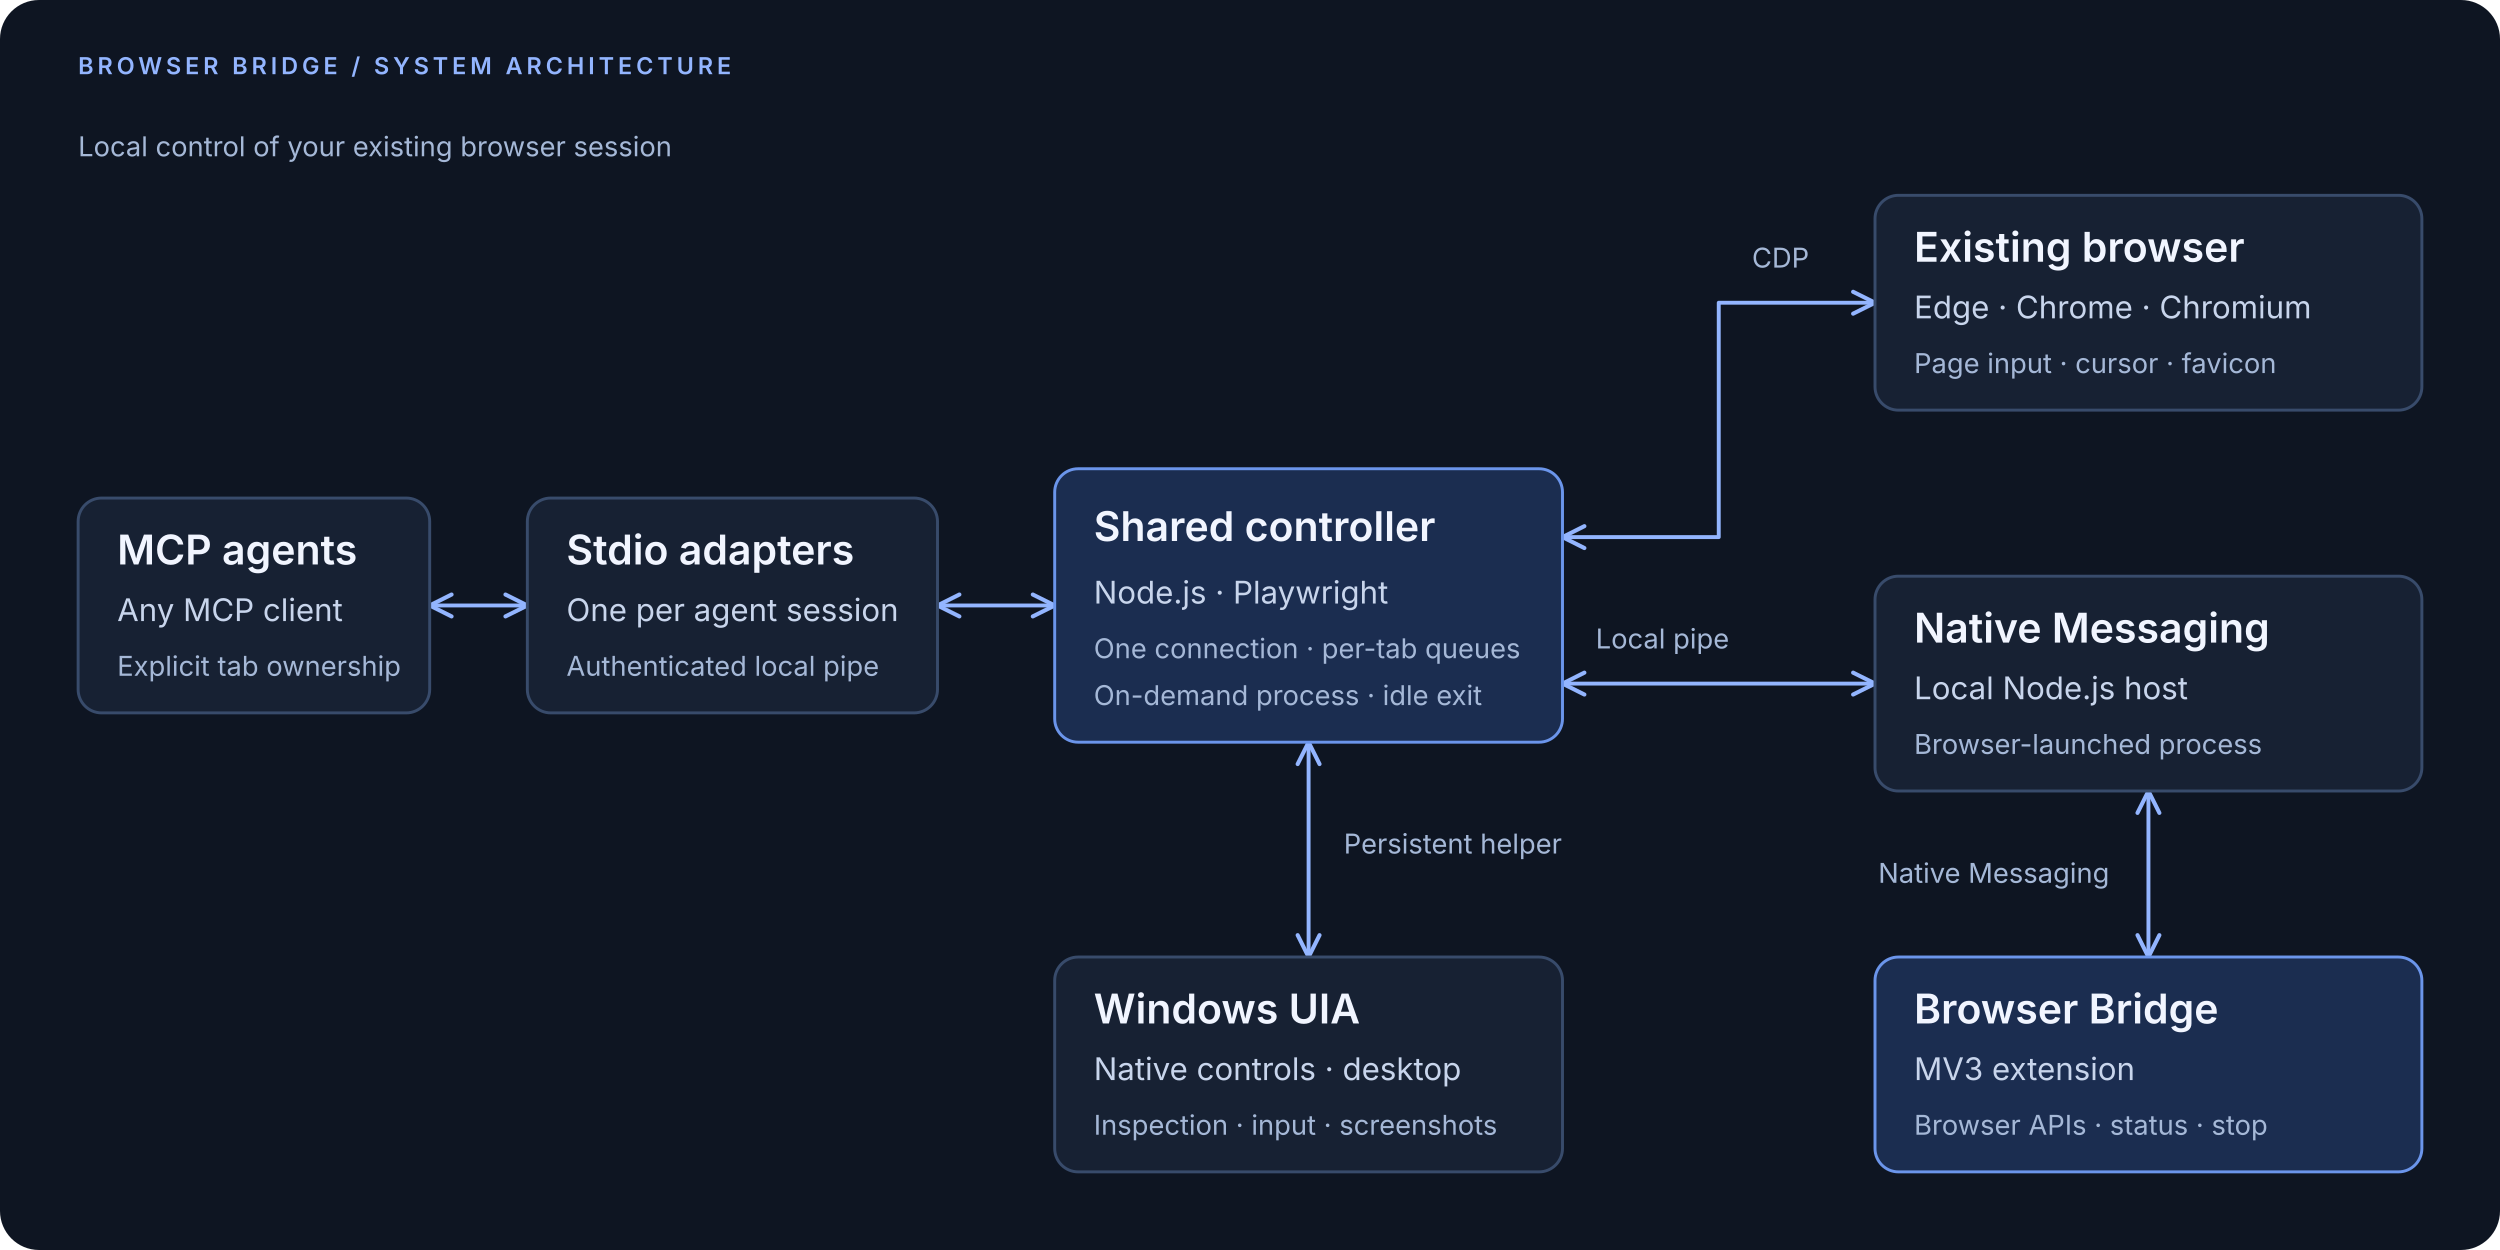
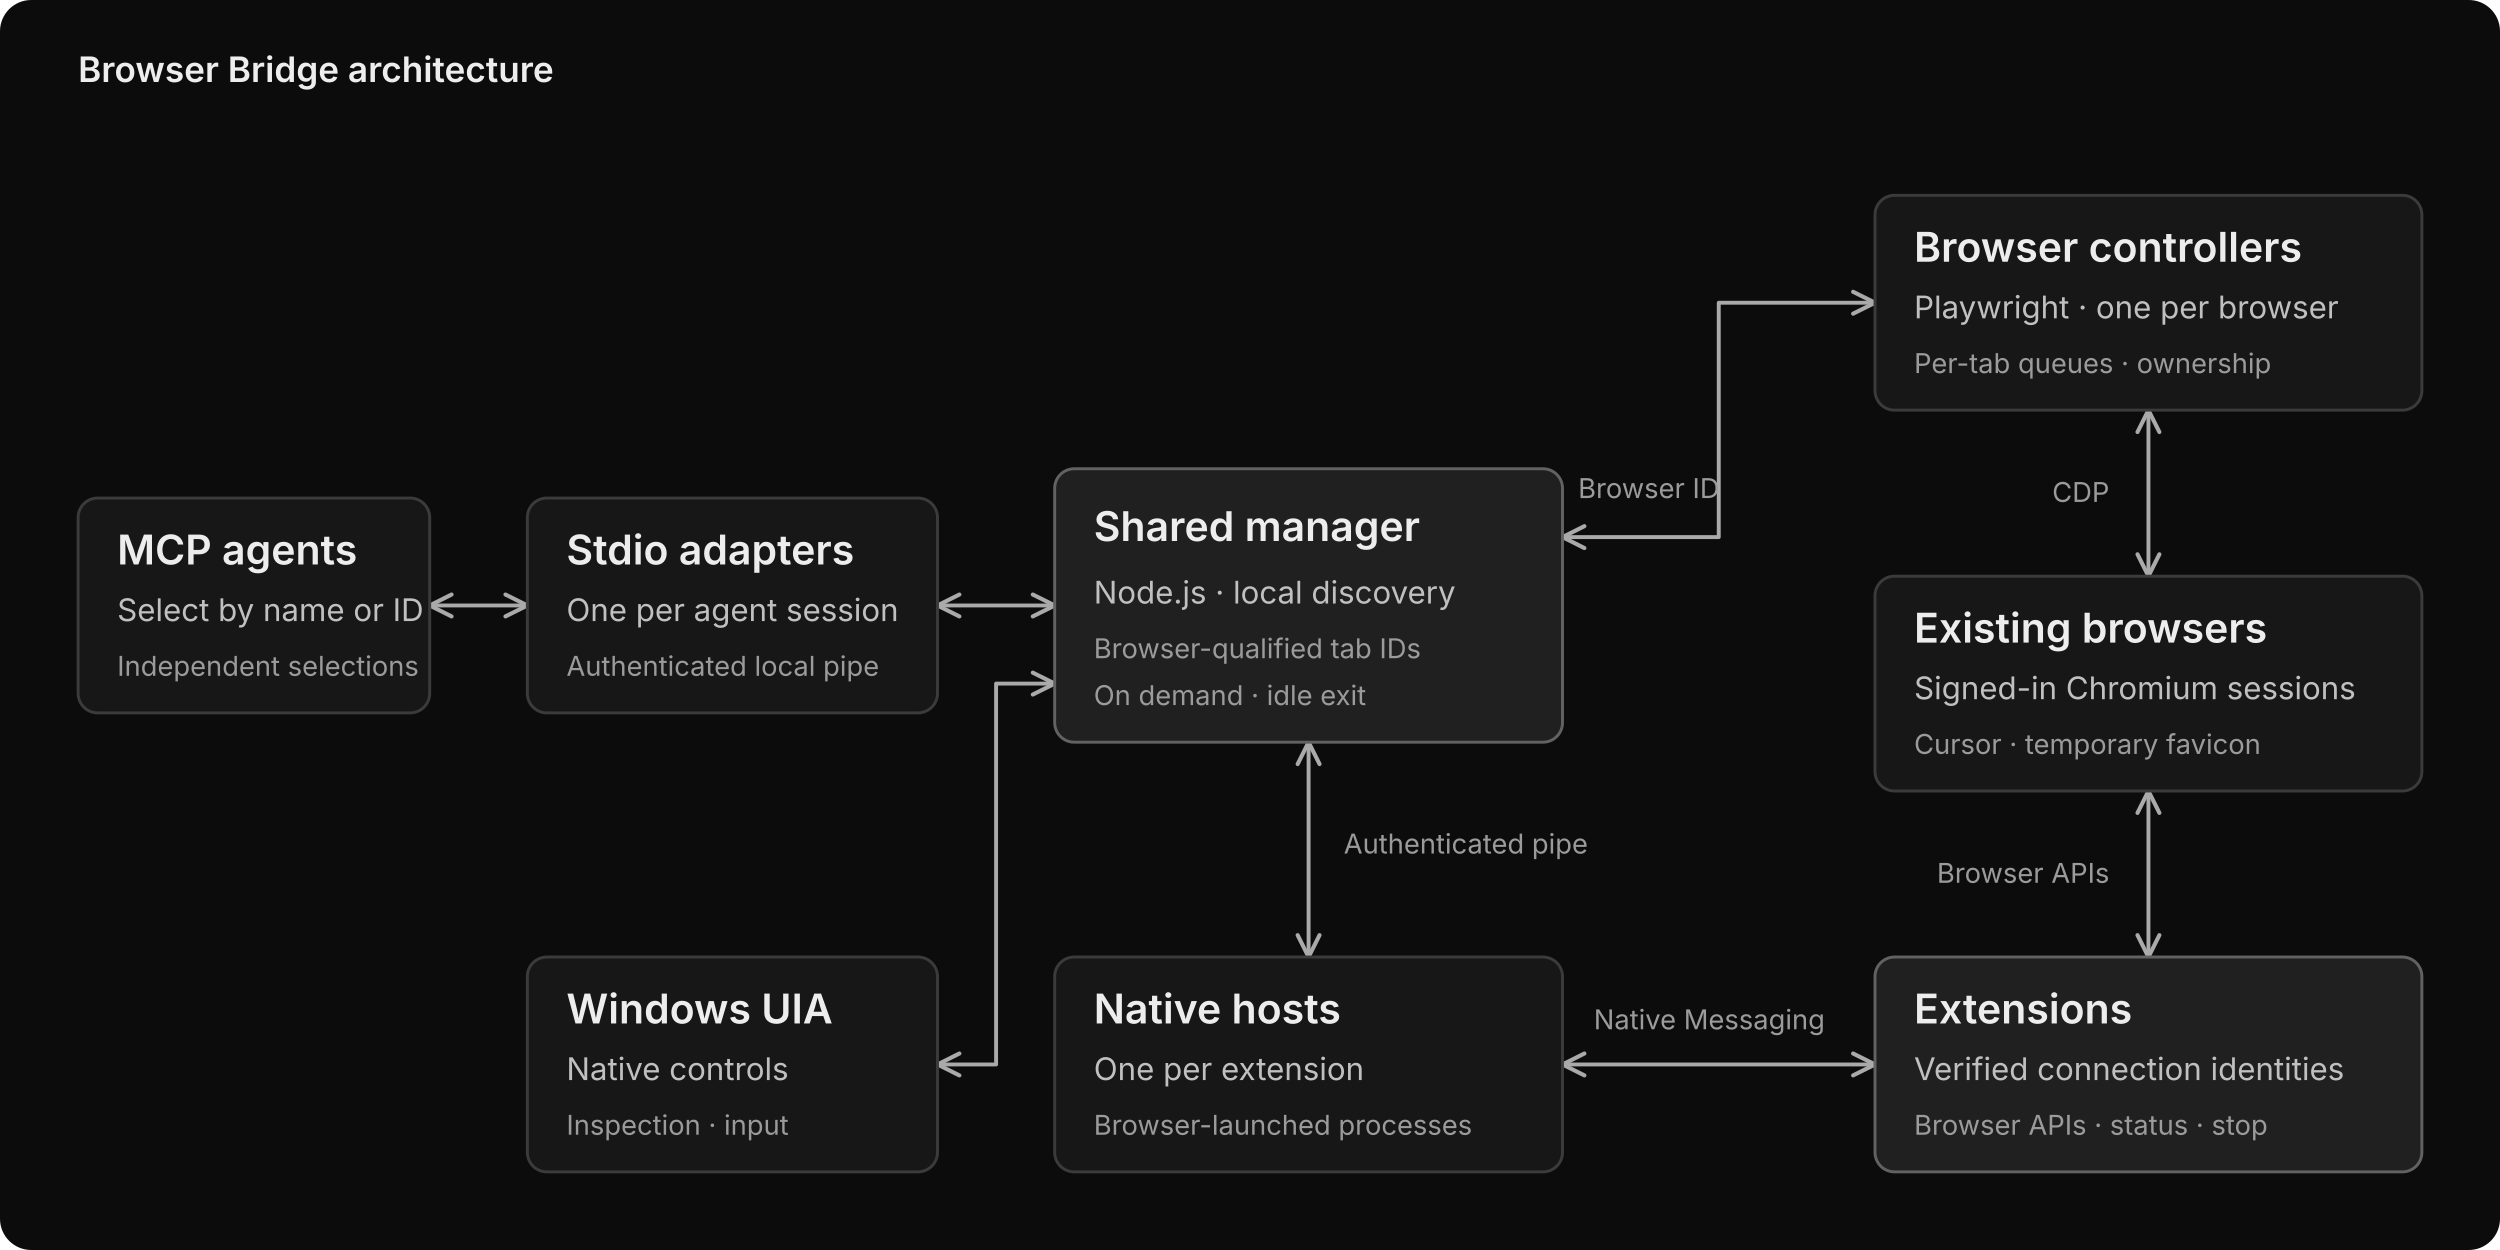
<svg xmlns="http://www.w3.org/2000/svg" width="1280" height="640" viewBox="0 0 1280 640" role="img" aria-labelledby="bb-title bb-description">
  <defs>
    <marker id="bb-arrow" viewBox="0 0 10 10" refX="9" refY="5" markerWidth="7" markerHeight="7" orient="auto-start-reverse">
-       <path d="M 1 1 L 9 5 L 1 9" fill="none" stroke="#93b5ff" stroke-width="1.5" stroke-linecap="round" stroke-linejoin="round" />
+       <path d="M 1 1 L 9 5 L 1 9" fill="none" stroke="#aaa" stroke-width="1.5" stroke-linecap="round" stroke-linejoin="round" />
    </marker>
    <style>
      text { font-family: -apple-system, BlinkMacSystemFont, 'Segoe UI', sans-serif; }
-       .node { fill: #172133; stroke: #384b6b; stroke-width: 1.5; }
-       .accent { fill: #1b2d50; stroke: #6b95eb; stroke-width: 1.5; }
-       .name { fill: #f1f5ff; font-size: 21px; font-weight: 600; }
-       .detail { fill: #c8d5ec; font-size: 16px; }
-       .caption { fill: #a5b8d7; font-size: 14px; }
-       .edge { fill: none; stroke: #93b5ff; stroke-width: 2; marker-end: url(#bb-arrow); stroke-linejoin: round; }
+       .node { fill: #171717; stroke: #3b3b3b; stroke-width: 1.5; }
+       .accent { fill: #202020; stroke: #626262; stroke-width: 1.5; }
+       .name { fill: #ededed; font-size: 21px; font-weight: 600; }
+       .detail { fill: #c0c0c0; font-size: 16px; }
+       .caption { fill: #9b9b9b; font-size: 14px; }
+       .edge { fill: none; stroke: #aaa; stroke-width: 2; marker-end: url(#bb-arrow); stroke-linejoin: round; }
      .both { marker-start: url(#bb-arrow); }
    </style>
  </defs>
-   <rect width="1280" height="640" rx="20" fill="#0e1522" />
-   <text x="40" y="38" fill="#93b5ff" font-size="12" font-weight="600" letter-spacing="2">BROWSER BRIDGE / SYSTEM ARCHITECTURE</text>
-   <text class="caption" x="40" y="80">Local control of your existing browser session</text>
+   <rect width="1280" height="640" rx="16" fill="#0c0c0c" />
+   <text x="40" y="42" fill="#ededed" font-size="18" font-weight="600">Browser Bridge architecture</text>
  <path class="edge both" d="M 220 310 H 270" />
  <path class="edge both" d="M 480 310 H 540" />
  <path class="edge both" d="M 800 275 H 880 V 155 H 960" />
-   <path class="edge both" d="M 800 350 H 960" />
+   <path class="edge both" d="M 1100 210 V 295" />
+   <path class="edge both" d="M 670 380 V 490" />
+   <path class="edge both" d="M 800 545 H 960" />
  <path class="edge both" d="M 1100 405 V 490" />
-   <path class="edge both" d="M 670 380 V 490" />
-   <text class="caption" x="897" y="137">CDP</text>
-   <text class="caption" x="817" y="332">Local pipe</text>
-   <text class="caption" x="1080" y="452" text-anchor="end">Native Messaging</text>
-   <text class="caption" x="688" y="437">Persistent helper</text>
-   <rect class="node" x="40" y="255" width="180" height="110" rx="12" />
+   <path class="edge both" d="M 540 350 H 510 V 545 H 480" />
+   <text class="caption" x="808" y="255">Browser ID</text>
+   <text class="caption" x="1080" y="257" text-anchor="end">CDP</text>
+   <text class="caption" x="688" y="437">Authenticated pipe</text>
+   <text class="caption" x="816" y="527">Native Messaging</text>
+   <text class="caption" x="1080" y="452" text-anchor="end">Browser APIs</text>
+   <rect class="node" x="40" y="255" width="180" height="110" rx="10" />
  <text class="name" x="60" y="289">MCP agents</text>
-   <text class="detail" x="60" y="318">Any MCP client</text>
-   <text class="caption" x="60" y="346">Explicit tab ownership</text>
-   <rect class="node" x="270" y="255" width="210" height="110" rx="12" />
+   <text class="detail" x="60" y="318">Select by name or ID</text>
+   <text class="caption" x="60" y="346">Independent selections</text>
+   <rect class="node" x="270" y="255" width="210" height="110" rx="10" />
  <text class="name" x="290" y="289">Stdio adapters</text>
  <text class="detail" x="290" y="318">One per agent session</text>
  <text class="caption" x="290" y="346">Authenticated local pipe</text>
-   <rect class="accent" x="540" y="240" width="260" height="140" rx="12" />
-   <text class="name" x="560" y="277">Shared controller</text>
-   <text class="detail" x="560" y="309">Node.js · Playwright</text>
-   <text class="caption" x="560" y="337">One connection · per-tab queues</text>
-   <text class="caption" x="560" y="361">On-demand process · idle exit</text>
-   <rect class="node" x="960" y="100" width="280" height="110" rx="12" />
-   <text class="name" x="980" y="134">Existing browser</text>
-   <text class="detail" x="980" y="163">Edge · Chrome · Chromium</text>
-   <text class="caption" x="980" y="191">Page input · cursor · favicon</text>
-   <rect class="node" x="960" y="295" width="280" height="110" rx="12" />
-   <text class="name" x="980" y="329">Native Messaging</text>
-   <text class="detail" x="980" y="358">Local Node.js host</text>
-   <text class="caption" x="980" y="386">Browser-launched process</text>
-   <rect class="accent" x="960" y="490" width="280" height="110" rx="12" />
-   <text class="name" x="980" y="524">Browser Bridge</text>
-   <text class="detail" x="980" y="553">MV3 extension</text>
+   <rect class="accent" x="540" y="240" width="260" height="140" rx="10" />
+   <text class="name" x="560" y="277">Shared manager</text>
+   <text class="detail" x="560" y="309">Node.js · local discovery</text>
+   <text class="caption" x="560" y="337">Browser-qualified tab IDs</text>
+   <text class="caption" x="560" y="361">On demand · idle exit</text>
+   <rect class="node" x="960" y="100" width="280" height="110" rx="10" />
+   <text class="name" x="980" y="134">Browser controllers</text>
+   <text class="detail" x="980" y="163">Playwright · one per browser</text>
+   <text class="caption" x="980" y="191">Per-tab queues · ownership</text>
+   <rect class="node" x="960" y="295" width="280" height="110" rx="10" />
+   <text class="name" x="980" y="329">Existing browsers</text>
+   <text class="detail" x="980" y="358">Signed-in Chromium sessions</text>
+   <text class="caption" x="980" y="386">Cursor · temporary favicon</text>
+   <rect class="accent" x="960" y="490" width="280" height="110" rx="10" />
+   <text class="name" x="980" y="524">Extensions</text>
+   <text class="detail" x="980" y="553">Verified connection identities</text>
  <text class="caption" x="980" y="581">Browser APIs · status · stop</text>
-   <rect class="node" x="540" y="490" width="260" height="110" rx="12" />
-   <text class="name" x="560" y="524">Windows UIA</text>
-   <text class="detail" x="560" y="553">Native controls · desktop</text>
-   <text class="caption" x="560" y="581">Inspection · input · screenshots</text>
+   <rect class="node" x="540" y="490" width="260" height="110" rx="10" />
+   <text class="name" x="560" y="524">Native hosts</text>
+   <text class="detail" x="560" y="553">One per extension</text>
+   <text class="caption" x="560" y="581">Browser-launched processes</text>
+   <rect class="node" x="270" y="490" width="210" height="110" rx="10" />
+   <text class="name" x="290" y="524">Windows UIA</text>
+   <text class="detail" x="290" y="553">Native controls</text>
+   <text class="caption" x="290" y="581">Inspection · input</text>
</svg>
